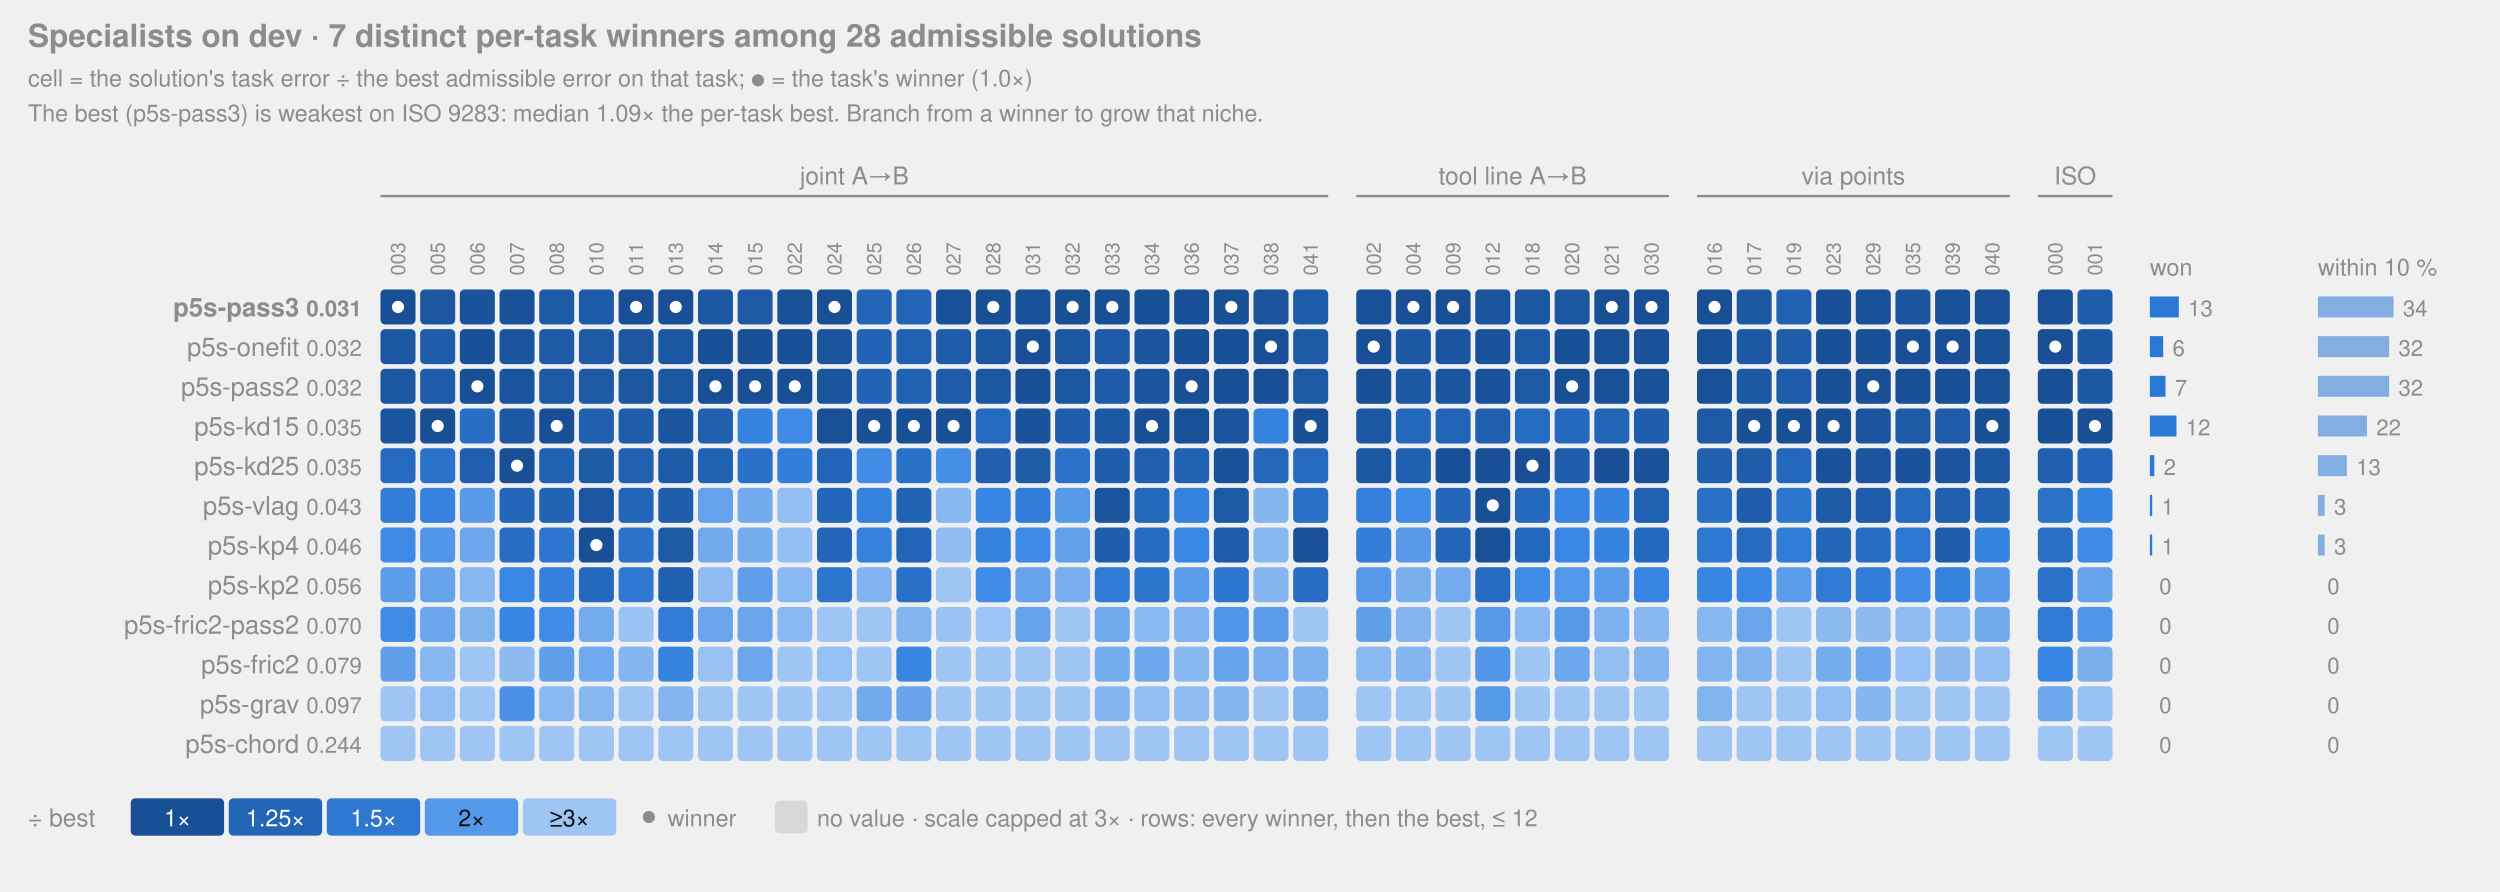
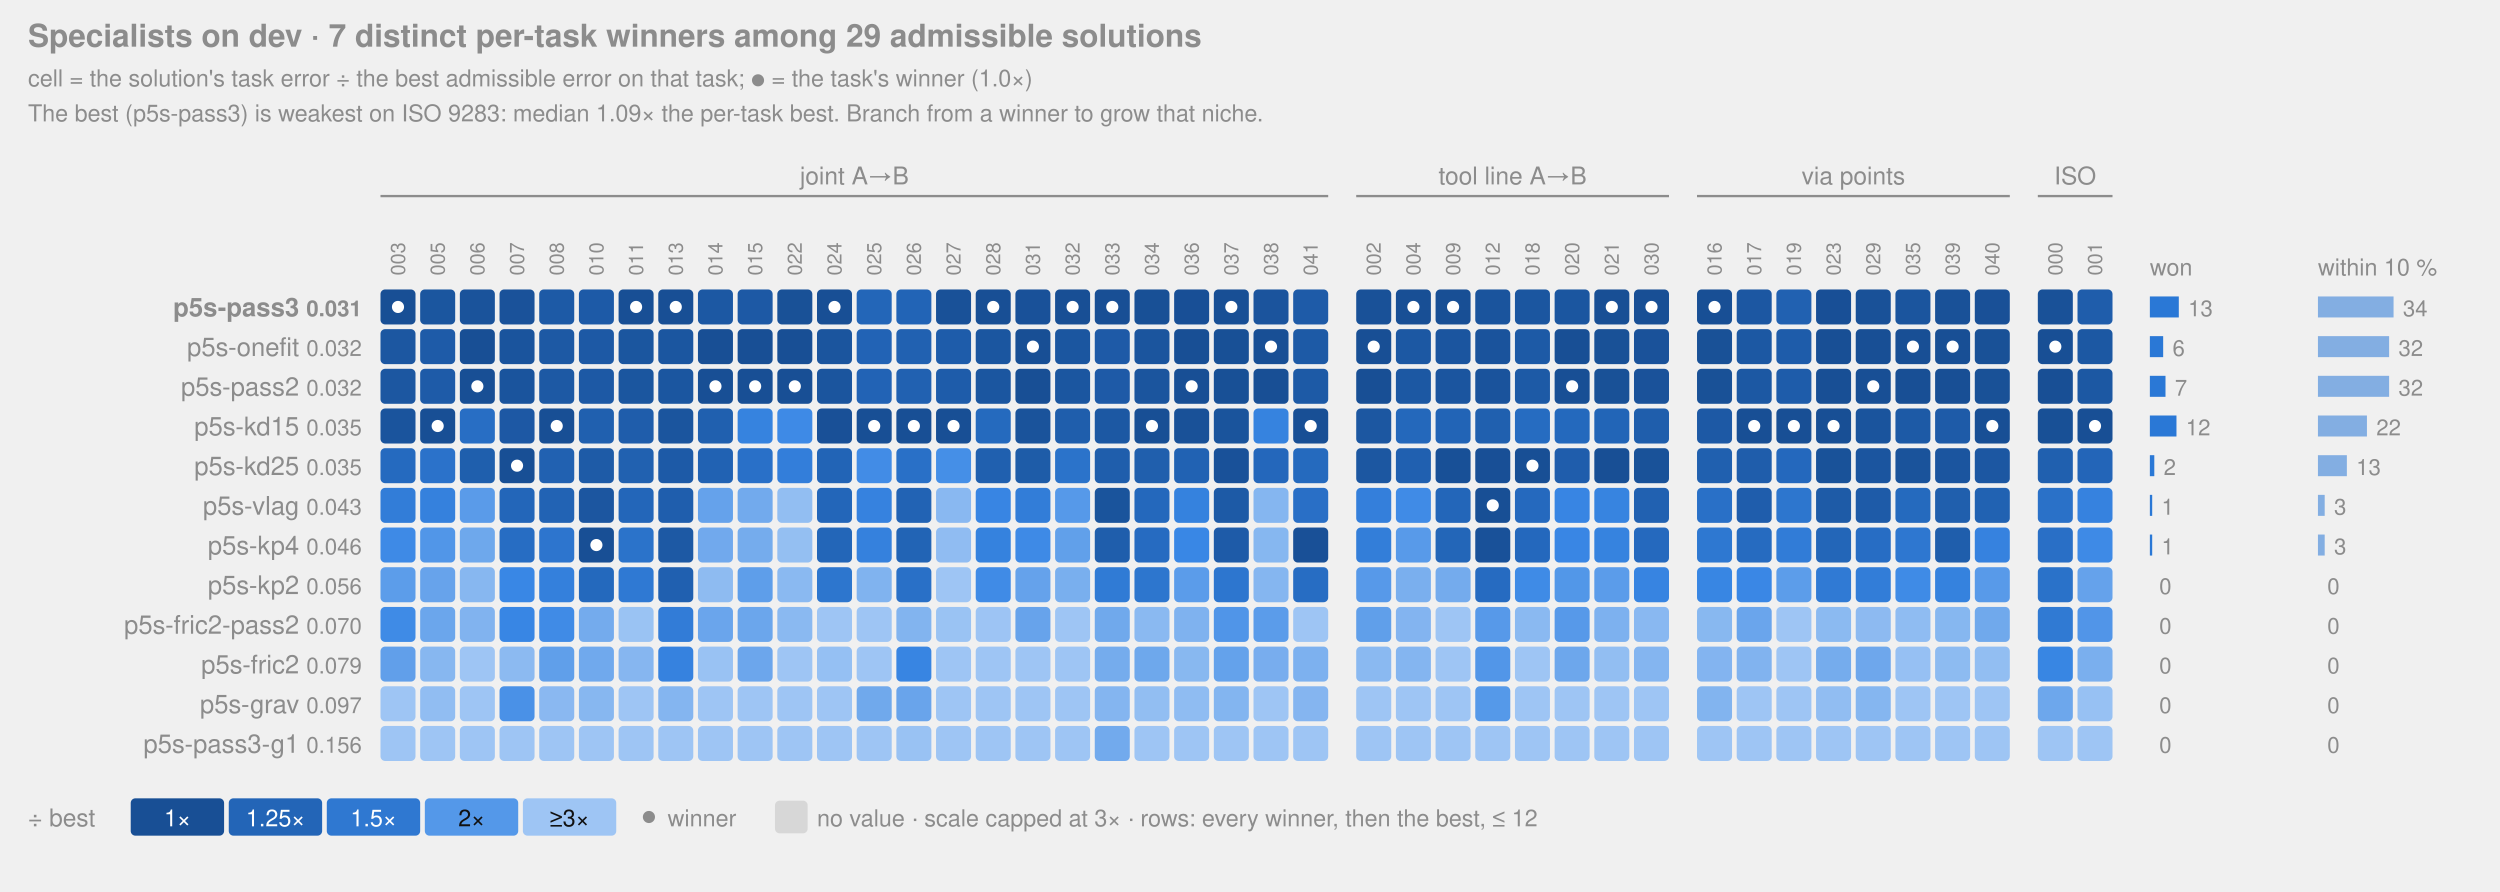
- <svg xmlns="http://www.w3.org/2000/svg" width="1071" height="382" viewBox="0 0 1071 382" font-family="system-ui, -apple-system, 'Segoe UI', Helvetica, Arial, sans-serif" font-size="11" fill="#8c8c8c" role="img" aria-label="Specialists on dev · 7 distinct per-task winners among 28 admissible solutions">
-   <text x="12.0" y="20.0" font-size="13.5" font-weight="600">Specialists on dev · 7 distinct per-task winners among 28 admissible solutions</text>
+ <svg xmlns="http://www.w3.org/2000/svg" width="1071" height="382" viewBox="0 0 1071 382" font-family="system-ui, -apple-system, 'Segoe UI', Helvetica, Arial, sans-serif" font-size="11" fill="#8c8c8c" role="img" aria-label="Specialists on dev · 7 distinct per-task winners among 29 admissible solutions">
+   <text x="12.0" y="20.0" font-size="13.5" font-weight="600">Specialists on dev · 7 distinct per-task winners among 29 admissible solutions</text>
  <text x="12.0" y="37.0" font-size="10">cell = the solution's task error ÷ the best admissible error on that task; ● = the task's winner (1.0×)</text>
  <text x="12.0" y="52.0" font-size="10">The best (p5s-pass3) is weakest on ISO 9283: median 1.09× the per-task best. Branch from a winner to grow that niche.</text>
  <line x1="163.0" x2="569.0" y1="84.0" y2="84.0" stroke="#8c8c8c" stroke-width="1" />
  <text x="366.0" y="79.0" font-size="10.5" text-anchor="middle">joint A→B</text>
  <line x1="581.0" x2="715.0" y1="84.0" y2="84.0" stroke="#8c8c8c" stroke-width="1" />
  <text x="648.0" y="79.0" font-size="10.5" text-anchor="middle">tool line A→B</text>
  <line x1="727.0" x2="861.0" y1="84.0" y2="84.0" stroke="#8c8c8c" stroke-width="1" />
  <text x="794.0" y="79.0" font-size="10.5" text-anchor="middle">via points</text>
  <line x1="873.0" x2="905.0" y1="84.0" y2="84.0" stroke="#8c8c8c" stroke-width="1" />
  <text x="889.0" y="79.0" font-size="10.5" text-anchor="middle">ISO</text>
  <g transform="translate(173.5 118.0) rotate(-90)">
    <text x="0" y="0" font-size="8.5">003</text>
  </g>
  <g transform="translate(190.5 118.0) rotate(-90)">
    <text x="0" y="0" font-size="8.5">005</text>
  </g>
  <g transform="translate(207.5 118.0) rotate(-90)">
    <text x="0" y="0" font-size="8.5">006</text>
  </g>
  <g transform="translate(224.5 118.0) rotate(-90)">
    <text x="0" y="0" font-size="8.5">007</text>
  </g>
  <g transform="translate(241.5 118.0) rotate(-90)">
    <text x="0" y="0" font-size="8.5">008</text>
  </g>
  <g transform="translate(258.5 118.0) rotate(-90)">
    <text x="0" y="0" font-size="8.5">010</text>
  </g>
  <g transform="translate(275.5 118.0) rotate(-90)">
    <text x="0" y="0" font-size="8.5">011</text>
  </g>
  <g transform="translate(292.5 118.0) rotate(-90)">
    <text x="0" y="0" font-size="8.5">013</text>
  </g>
  <g transform="translate(309.5 118.0) rotate(-90)">
    <text x="0" y="0" font-size="8.5">014</text>
  </g>
  <g transform="translate(326.5 118.0) rotate(-90)">
    <text x="0" y="0" font-size="8.5">015</text>
  </g>
  <g transform="translate(343.5 118.0) rotate(-90)">
    <text x="0" y="0" font-size="8.5">022</text>
  </g>
  <g transform="translate(360.5 118.0) rotate(-90)">
    <text x="0" y="0" font-size="8.5">024</text>
  </g>
  <g transform="translate(377.5 118.0) rotate(-90)">
    <text x="0" y="0" font-size="8.5">025</text>
  </g>
  <g transform="translate(394.5 118.0) rotate(-90)">
    <text x="0" y="0" font-size="8.5">026</text>
  </g>
  <g transform="translate(411.5 118.0) rotate(-90)">
    <text x="0" y="0" font-size="8.5">027</text>
  </g>
  <g transform="translate(428.5 118.0) rotate(-90)">
    <text x="0" y="0" font-size="8.5">028</text>
  </g>
  <g transform="translate(445.5 118.0) rotate(-90)">
    <text x="0" y="0" font-size="8.5">031</text>
  </g>
  <g transform="translate(462.5 118.0) rotate(-90)">
    <text x="0" y="0" font-size="8.5">032</text>
  </g>
  <g transform="translate(479.5 118.0) rotate(-90)">
    <text x="0" y="0" font-size="8.5">033</text>
  </g>
  <g transform="translate(496.5 118.0) rotate(-90)">
    <text x="0" y="0" font-size="8.5">034</text>
  </g>
  <g transform="translate(513.5 118.0) rotate(-90)">
    <text x="0" y="0" font-size="8.5">036</text>
  </g>
  <g transform="translate(530.5 118.0) rotate(-90)">
    <text x="0" y="0" font-size="8.5">037</text>
  </g>
  <g transform="translate(547.5 118.0) rotate(-90)">
    <text x="0" y="0" font-size="8.5">038</text>
  </g>
  <g transform="translate(564.5 118.0) rotate(-90)">
    <text x="0" y="0" font-size="8.5">041</text>
  </g>
  <g transform="translate(591.5 118.0) rotate(-90)">
    <text x="0" y="0" font-size="8.5">002</text>
  </g>
  <g transform="translate(608.5 118.0) rotate(-90)">
    <text x="0" y="0" font-size="8.5">004</text>
  </g>
  <g transform="translate(625.5 118.0) rotate(-90)">
    <text x="0" y="0" font-size="8.5">009</text>
  </g>
  <g transform="translate(642.5 118.0) rotate(-90)">
    <text x="0" y="0" font-size="8.5">012</text>
  </g>
  <g transform="translate(659.5 118.0) rotate(-90)">
    <text x="0" y="0" font-size="8.5">018</text>
  </g>
  <g transform="translate(676.5 118.0) rotate(-90)">
    <text x="0" y="0" font-size="8.5">020</text>
  </g>
  <g transform="translate(693.5 118.0) rotate(-90)">
    <text x="0" y="0" font-size="8.5">021</text>
  </g>
  <g transform="translate(710.5 118.0) rotate(-90)">
    <text x="0" y="0" font-size="8.5">030</text>
  </g>
  <g transform="translate(737.5 118.0) rotate(-90)">
    <text x="0" y="0" font-size="8.5">016</text>
  </g>
  <g transform="translate(754.5 118.0) rotate(-90)">
    <text x="0" y="0" font-size="8.5">017</text>
  </g>
  <g transform="translate(771.5 118.0) rotate(-90)">
    <text x="0" y="0" font-size="8.5">019</text>
  </g>
  <g transform="translate(788.5 118.0) rotate(-90)">
    <text x="0" y="0" font-size="8.5">023</text>
  </g>
  <g transform="translate(805.5 118.0) rotate(-90)">
    <text x="0" y="0" font-size="8.5">029</text>
  </g>
  <g transform="translate(822.5 118.0) rotate(-90)">
    <text x="0" y="0" font-size="8.5">035</text>
  </g>
  <g transform="translate(839.5 118.0) rotate(-90)">
    <text x="0" y="0" font-size="8.5">039</text>
  </g>
  <g transform="translate(856.5 118.0) rotate(-90)">
    <text x="0" y="0" font-size="8.5">040</text>
  </g>
  <g transform="translate(883.5 118.0) rotate(-90)">
    <text x="0" y="0" font-size="8.5">000</text>
  </g>
  <g transform="translate(900.5 118.0) rotate(-90)">
    <text x="0" y="0" font-size="8.5">001</text>
  </g>
  <text x="921.0" y="118.0" font-size="10">won</text>
  <text x="993.0" y="118.0" font-size="10">within 10 %</text>
  <text x="155.0" y="135.5" text-anchor="end" font-weight="600">p5s-pass3 <tspan font-size="9.5">0.031</tspan>
  </text>
  <g>
    <rect x="163" y="124" width="15" height="15" rx="2" fill="#184f95" />
    <circle cx="170.5" cy="131.5" r="2.6" fill="#ffffff" />
  </g>
  <rect x="180" y="124" width="15" height="15" rx="2" fill="#1b569f" />
  <rect x="197" y="124" width="15" height="15" rx="2" fill="#1a539b" />
  <rect x="214" y="124" width="15" height="15" rx="2" fill="#1a529a" />
  <rect x="231" y="124" width="15" height="15" rx="2" fill="#1d5aa6" />
  <rect x="248" y="124" width="15" height="15" rx="2" fill="#1d5aa7" />
  <g>
    <rect x="265" y="124" width="15" height="15" rx="2" fill="#184f95" />
    <circle cx="272.5" cy="131.5" r="2.6" fill="#ffffff" />
  </g>
  <g>
    <rect x="282" y="124" width="15" height="15" rx="2" fill="#184f95" />
    <circle cx="289.5" cy="131.5" r="2.6" fill="#ffffff" />
  </g>
  <rect x="299" y="124" width="15" height="15" rx="2" fill="#1c58a3" />
  <rect x="316" y="124" width="15" height="15" rx="2" fill="#1d59a5" />
  <rect x="333" y="124" width="15" height="15" rx="2" fill="#195197" />
  <g>
    <rect x="350" y="124" width="15" height="15" rx="2" fill="#184f95" />
    <circle cx="357.5" cy="131.5" r="2.6" fill="#ffffff" />
  </g>
  <rect x="367" y="124" width="15" height="15" rx="2" fill="#2366b8" />
  <rect x="384" y="124" width="15" height="15" rx="2" fill="#2264b6" />
  <rect x="401" y="124" width="15" height="15" rx="2" fill="#195198" />
  <g>
    <rect x="418" y="124" width="15" height="15" rx="2" fill="#184f95" />
    <circle cx="425.5" cy="131.5" r="2.6" fill="#ffffff" />
  </g>
  <rect x="435" y="124" width="15" height="15" rx="2" fill="#195199" />
  <g>
    <rect x="452" y="124" width="15" height="15" rx="2" fill="#184f95" />
    <circle cx="459.5" cy="131.5" r="2.6" fill="#ffffff" />
  </g>
  <g>
    <rect x="469" y="124" width="15" height="15" rx="2" fill="#184f95" />
    <circle cx="476.5" cy="131.5" r="2.6" fill="#ffffff" />
  </g>
  <rect x="486" y="124" width="15" height="15" rx="2" fill="#185096" />
  <rect x="503" y="124" width="15" height="15" rx="2" fill="#184f96" />
  <g>
    <rect x="520" y="124" width="15" height="15" rx="2" fill="#184f95" />
    <circle cx="527.5" cy="131.5" r="2.6" fill="#ffffff" />
  </g>
  <rect x="537" y="124" width="15" height="15" rx="2" fill="#1b549d" />
  <rect x="554" y="124" width="15" height="15" rx="2" fill="#1e5ba8" />
  <rect x="581" y="124" width="15" height="15" rx="2" fill="#195198" />
  <g>
    <rect x="598" y="124" width="15" height="15" rx="2" fill="#184f95" />
    <circle cx="605.5" cy="131.5" r="2.6" fill="#ffffff" />
  </g>
  <g>
    <rect x="615" y="124" width="15" height="15" rx="2" fill="#184f95" />
    <circle cx="622.5" cy="131.5" r="2.6" fill="#ffffff" />
  </g>
  <rect x="632" y="124" width="15" height="15" rx="2" fill="#1a549d" />
  <rect x="649" y="124" width="15" height="15" rx="2" fill="#1b56a0" />
  <rect x="666" y="124" width="15" height="15" rx="2" fill="#1b56a0" />
  <g>
    <rect x="683" y="124" width="15" height="15" rx="2" fill="#184f95" />
    <circle cx="690.5" cy="131.5" r="2.6" fill="#ffffff" />
  </g>
  <g>
    <rect x="700" y="124" width="15" height="15" rx="2" fill="#184f95" />
    <circle cx="707.5" cy="131.5" r="2.6" fill="#ffffff" />
  </g>
  <g>
    <rect x="727" y="124" width="15" height="15" rx="2" fill="#184f95" />
    <circle cx="734.5" cy="131.5" r="2.6" fill="#ffffff" />
  </g>
  <rect x="744" y="124" width="15" height="15" rx="2" fill="#1c57a2" />
  <rect x="761" y="124" width="15" height="15" rx="2" fill="#2161b1" />
  <rect x="778" y="124" width="15" height="15" rx="2" fill="#184f96" />
  <rect x="795" y="124" width="15" height="15" rx="2" fill="#195198" />
  <rect x="812" y="124" width="15" height="15" rx="2" fill="#1b559e" />
  <rect x="829" y="124" width="15" height="15" rx="2" fill="#195198" />
  <rect x="846" y="124" width="15" height="15" rx="2" fill="#195097" />
  <rect x="873" y="124" width="15" height="15" rx="2" fill="#195198" />
  <rect x="890" y="124" width="15" height="15" rx="2" fill="#1f5dab" />
  <rect x="921" y="127" width="12.4" height="9" fill="#2a78d6" fill-opacity="1" />
  <text x="937.4" y="135.5" font-size="9.5">13</text>
  <rect x="993" y="127" width="32.4" height="9" fill="#2a78d6" fill-opacity="0.55" />
  <text x="1029.4" y="135.5" font-size="9.5">34</text>
  <text x="155.0" y="152.5" text-anchor="end">p5s-onefit <tspan font-size="9.5">0.032</tspan>
  </text>
  <rect x="163" y="141" width="15" height="15" rx="2" fill="#1c57a1" />
  <rect x="180" y="141" width="15" height="15" rx="2" fill="#1e5ba8" />
  <rect x="197" y="141" width="15" height="15" rx="2" fill="#184f95" />
  <rect x="214" y="141" width="15" height="15" rx="2" fill="#1a549d" />
  <rect x="231" y="141" width="15" height="15" rx="2" fill="#1d59a4" />
  <rect x="248" y="141" width="15" height="15" rx="2" fill="#1d59a5" />
  <rect x="265" y="141" width="15" height="15" rx="2" fill="#1b569f" />
  <rect x="282" y="141" width="15" height="15" rx="2" fill="#1b56a0" />
  <rect x="299" y="141" width="15" height="15" rx="2" fill="#184f95" />
  <rect x="316" y="141" width="15" height="15" rx="2" fill="#184f95" />
  <rect x="333" y="141" width="15" height="15" rx="2" fill="#184f95" />
  <rect x="350" y="141" width="15" height="15" rx="2" fill="#1b559e" />
  <rect x="367" y="141" width="15" height="15" rx="2" fill="#2263b5" />
  <rect x="384" y="141" width="15" height="15" rx="2" fill="#2161b1" />
  <rect x="401" y="141" width="15" height="15" rx="2" fill="#1e5caa" />
  <rect x="418" y="141" width="15" height="15" rx="2" fill="#1b56a0" />
  <g>
    <rect x="435" y="141" width="15" height="15" rx="2" fill="#184f95" />
    <circle cx="442.5" cy="148.5" r="2.6" fill="#ffffff" />
  </g>
  <rect x="452" y="141" width="15" height="15" rx="2" fill="#1b56a0" />
  <rect x="469" y="141" width="15" height="15" rx="2" fill="#1e5aa7" />
  <rect x="486" y="141" width="15" height="15" rx="2" fill="#1b559e" />
  <rect x="503" y="141" width="15" height="15" rx="2" fill="#184f95" />
  <rect x="520" y="141" width="15" height="15" rx="2" fill="#185096" />
  <g>
    <rect x="537" y="141" width="15" height="15" rx="2" fill="#184f95" />
    <circle cx="544.5" cy="148.5" r="2.6" fill="#ffffff" />
  </g>
  <rect x="554" y="141" width="15" height="15" rx="2" fill="#1d5aa6" />
  <g>
    <rect x="581" y="141" width="15" height="15" rx="2" fill="#184f95" />
    <circle cx="588.5" cy="148.5" r="2.6" fill="#ffffff" />
  </g>
  <rect x="598" y="141" width="15" height="15" rx="2" fill="#1c58a3" />
  <rect x="615" y="141" width="15" height="15" rx="2" fill="#1b559f" />
  <rect x="632" y="141" width="15" height="15" rx="2" fill="#1a539c" />
  <rect x="649" y="141" width="15" height="15" rx="2" fill="#1d5aa6" />
  <rect x="666" y="141" width="15" height="15" rx="2" fill="#184f95" />
  <rect x="683" y="141" width="15" height="15" rx="2" fill="#195197" />
  <rect x="700" y="141" width="15" height="15" rx="2" fill="#1a529a" />
  <rect x="727" y="141" width="15" height="15" rx="2" fill="#195197" />
  <rect x="744" y="141" width="15" height="15" rx="2" fill="#1c58a3" />
  <rect x="761" y="141" width="15" height="15" rx="2" fill="#1e5caa" />
  <rect x="778" y="141" width="15" height="15" rx="2" fill="#184f95" />
  <rect x="795" y="141" width="15" height="15" rx="2" fill="#184f95" />
  <g>
    <rect x="812" y="141" width="15" height="15" rx="2" fill="#184f95" />
    <circle cx="819.5" cy="148.5" r="2.6" fill="#ffffff" />
  </g>
  <g>
    <rect x="829" y="141" width="15" height="15" rx="2" fill="#184f95" />
    <circle cx="836.5" cy="148.5" r="2.6" fill="#ffffff" />
  </g>
  <rect x="846" y="141" width="15" height="15" rx="2" fill="#195197" />
  <g>
    <rect x="873" y="141" width="15" height="15" rx="2" fill="#184f95" />
    <circle cx="880.5" cy="148.5" r="2.6" fill="#ffffff" />
  </g>
  <rect x="890" y="141" width="15" height="15" rx="2" fill="#1c58a3" />
  <rect x="921" y="144" width="5.7" height="9" fill="#2a78d6" fill-opacity="1" />
  <text x="930.7" y="152.5" font-size="9.5">6</text>
  <rect x="993" y="144" width="30.5" height="9" fill="#2a78d6" fill-opacity="0.55" />
  <text x="1027.5" y="152.5" font-size="9.5">32</text>
  <text x="155.0" y="169.5" text-anchor="end">p5s-pass2 <tspan font-size="9.5">0.032</tspan>
  </text>
  <rect x="163" y="158" width="15" height="15" rx="2" fill="#1c57a1" />
  <rect x="180" y="158" width="15" height="15" rx="2" fill="#1e5ba8" />
  <g>
    <rect x="197" y="158" width="15" height="15" rx="2" fill="#184f95" />
    <circle cx="204.5" cy="165.5" r="2.6" fill="#ffffff" />
  </g>
  <rect x="214" y="158" width="15" height="15" rx="2" fill="#1a549d" />
  <rect x="231" y="158" width="15" height="15" rx="2" fill="#1d59a4" />
  <rect x="248" y="158" width="15" height="15" rx="2" fill="#1d59a5" />
  <rect x="265" y="158" width="15" height="15" rx="2" fill="#1b569f" />
  <rect x="282" y="158" width="15" height="15" rx="2" fill="#1b56a0" />
  <g>
    <rect x="299" y="158" width="15" height="15" rx="2" fill="#184f95" />
    <circle cx="306.5" cy="165.5" r="2.6" fill="#ffffff" />
  </g>
  <g>
    <rect x="316" y="158" width="15" height="15" rx="2" fill="#184f95" />
    <circle cx="323.5" cy="165.5" r="2.6" fill="#ffffff" />
  </g>
  <g>
    <rect x="333" y="158" width="15" height="15" rx="2" fill="#184f95" />
    <circle cx="340.5" cy="165.5" r="2.6" fill="#ffffff" />
  </g>
  <rect x="350" y="158" width="15" height="15" rx="2" fill="#1b559e" />
  <rect x="367" y="158" width="15" height="15" rx="2" fill="#2263b5" />
  <rect x="384" y="158" width="15" height="15" rx="2" fill="#2161b1" />
  <rect x="401" y="158" width="15" height="15" rx="2" fill="#1e5caa" />
  <rect x="418" y="158" width="15" height="15" rx="2" fill="#1b56a0" />
  <rect x="435" y="158" width="15" height="15" rx="2" fill="#184f95" />
  <rect x="452" y="158" width="15" height="15" rx="2" fill="#1b56a0" />
  <rect x="469" y="158" width="15" height="15" rx="2" fill="#1e5aa7" />
  <rect x="486" y="158" width="15" height="15" rx="2" fill="#1b559e" />
  <g>
    <rect x="503" y="158" width="15" height="15" rx="2" fill="#184f95" />
    <circle cx="510.5" cy="165.5" r="2.6" fill="#ffffff" />
  </g>
  <rect x="520" y="158" width="15" height="15" rx="2" fill="#185096" />
  <rect x="537" y="158" width="15" height="15" rx="2" fill="#184f95" />
  <rect x="554" y="158" width="15" height="15" rx="2" fill="#1d5aa6" />
  <rect x="581" y="158" width="15" height="15" rx="2" fill="#184f95" />
  <rect x="598" y="158" width="15" height="15" rx="2" fill="#1c58a3" />
  <rect x="615" y="158" width="15" height="15" rx="2" fill="#1b559f" />
  <rect x="632" y="158" width="15" height="15" rx="2" fill="#1a539c" />
  <rect x="649" y="158" width="15" height="15" rx="2" fill="#1d5aa6" />
  <g>
    <rect x="666" y="158" width="15" height="15" rx="2" fill="#184f95" />
    <circle cx="673.5" cy="165.5" r="2.6" fill="#ffffff" />
  </g>
  <rect x="683" y="158" width="15" height="15" rx="2" fill="#195197" />
  <rect x="700" y="158" width="15" height="15" rx="2" fill="#1a529a" />
  <rect x="727" y="158" width="15" height="15" rx="2" fill="#195197" />
  <rect x="744" y="158" width="15" height="15" rx="2" fill="#1c58a3" />
  <rect x="761" y="158" width="15" height="15" rx="2" fill="#1e5caa" />
  <rect x="778" y="158" width="15" height="15" rx="2" fill="#184f95" />
  <g>
    <rect x="795" y="158" width="15" height="15" rx="2" fill="#184f95" />
    <circle cx="802.5" cy="165.5" r="2.6" fill="#ffffff" />
  </g>
  <rect x="812" y="158" width="15" height="15" rx="2" fill="#184f95" />
  <rect x="829" y="158" width="15" height="15" rx="2" fill="#184f95" />
  <rect x="846" y="158" width="15" height="15" rx="2" fill="#195197" />
  <rect x="873" y="158" width="15" height="15" rx="2" fill="#184f95" />
  <rect x="890" y="158" width="15" height="15" rx="2" fill="#1c58a3" />
  <rect x="921" y="161" width="6.7" height="9" fill="#2a78d6" fill-opacity="1" />
  <text x="931.7" y="169.5" font-size="9.5">7</text>
  <rect x="993" y="161" width="30.5" height="9" fill="#2a78d6" fill-opacity="0.55" />
  <text x="1027.5" y="169.5" font-size="9.5">32</text>
  <text x="155.0" y="186.5" text-anchor="end">p5s-kd15 <tspan font-size="9.5">0.035</tspan>
  </text>
  <rect x="163" y="175" width="15" height="15" rx="2" fill="#1a549d" />
  <g>
    <rect x="180" y="175" width="15" height="15" rx="2" fill="#184f95" />
    <circle cx="187.5" cy="182.5" r="2.6" fill="#ffffff" />
  </g>
  <rect x="197" y="175" width="15" height="15" rx="2" fill="#286ec4" />
  <rect x="214" y="175" width="15" height="15" rx="2" fill="#1d58a4" />
  <g>
    <rect x="231" y="175" width="15" height="15" rx="2" fill="#184f95" />
    <circle cx="238.5" cy="182.5" r="2.6" fill="#ffffff" />
  </g>
  <rect x="248" y="175" width="15" height="15" rx="2" fill="#2060af" />
  <rect x="265" y="175" width="15" height="15" rx="2" fill="#1f5dab" />
  <rect x="282" y="175" width="15" height="15" rx="2" fill="#1b559e" />
  <rect x="299" y="175" width="15" height="15" rx="2" fill="#2060af" />
  <rect x="316" y="175" width="15" height="15" rx="2" fill="#3683df" />
  <rect x="333" y="175" width="15" height="15" rx="2" fill="#3e8ae6" />
  <rect x="350" y="175" width="15" height="15" rx="2" fill="#195097" />
  <g>
    <rect x="367" y="175" width="15" height="15" rx="2" fill="#184f95" />
    <circle cx="374.5" cy="182.5" r="2.6" fill="#ffffff" />
  </g>
  <g>
    <rect x="384" y="175" width="15" height="15" rx="2" fill="#184f95" />
    <circle cx="391.5" cy="182.5" r="2.6" fill="#ffffff" />
  </g>
  <g>
    <rect x="401" y="175" width="15" height="15" rx="2" fill="#184f95" />
    <circle cx="408.5" cy="182.5" r="2.6" fill="#ffffff" />
  </g>
  <rect x="418" y="175" width="15" height="15" rx="2" fill="#256abe" />
  <rect x="435" y="175" width="15" height="15" rx="2" fill="#1a539b" />
  <rect x="452" y="175" width="15" height="15" rx="2" fill="#1f5eac" />
  <rect x="469" y="175" width="15" height="15" rx="2" fill="#1c58a3" />
  <g>
    <rect x="486" y="175" width="15" height="15" rx="2" fill="#184f95" />
    <circle cx="493.5" cy="182.5" r="2.6" fill="#ffffff" />
  </g>
  <rect x="503" y="175" width="15" height="15" rx="2" fill="#195198" />
  <rect x="520" y="175" width="15" height="15" rx="2" fill="#1a549c" />
  <rect x="537" y="175" width="15" height="15" rx="2" fill="#3683df" />
  <g>
    <rect x="554" y="175" width="15" height="15" rx="2" fill="#184f95" />
    <circle cx="561.5" cy="182.5" r="2.6" fill="#ffffff" />
  </g>
  <rect x="581" y="175" width="15" height="15" rx="2" fill="#1c57a1" />
  <rect x="598" y="175" width="15" height="15" rx="2" fill="#2468bb" />
  <rect x="615" y="175" width="15" height="15" rx="2" fill="#2264b6" />
  <rect x="632" y="175" width="15" height="15" rx="2" fill="#2060af" />
  <rect x="649" y="175" width="15" height="15" rx="2" fill="#266cc1" />
  <rect x="666" y="175" width="15" height="15" rx="2" fill="#2469bd" />
  <rect x="683" y="175" width="15" height="15" rx="2" fill="#2265b7" />
  <rect x="700" y="175" width="15" height="15" rx="2" fill="#1f5eac" />
  <rect x="727" y="175" width="15" height="15" rx="2" fill="#1d59a5" />
  <g>
    <rect x="744" y="175" width="15" height="15" rx="2" fill="#184f95" />
    <circle cx="751.5" cy="182.5" r="2.6" fill="#ffffff" />
  </g>
  <g>
    <rect x="761" y="175" width="15" height="15" rx="2" fill="#184f95" />
    <circle cx="768.5" cy="182.5" r="2.6" fill="#ffffff" />
  </g>
  <g>
    <rect x="778" y="175" width="15" height="15" rx="2" fill="#184f95" />
    <circle cx="785.5" cy="182.5" r="2.6" fill="#ffffff" />
  </g>
  <rect x="795" y="175" width="15" height="15" rx="2" fill="#1a549d" />
  <rect x="812" y="175" width="15" height="15" rx="2" fill="#1d5aa6" />
  <rect x="829" y="175" width="15" height="15" rx="2" fill="#1e5ba8" />
  <g>
    <rect x="846" y="175" width="15" height="15" rx="2" fill="#184f95" />
    <circle cx="853.5" cy="182.5" r="2.6" fill="#ffffff" />
  </g>
  <rect x="873" y="175" width="15" height="15" rx="2" fill="#185096" />
  <g>
    <rect x="890" y="175" width="15" height="15" rx="2" fill="#184f95" />
    <circle cx="897.5" cy="182.5" r="2.6" fill="#ffffff" />
  </g>
  <rect x="921" y="178" width="11.4" height="9" fill="#2a78d6" fill-opacity="1" />
  <text x="936.4" y="186.5" font-size="9.5">12</text>
  <rect x="993" y="178" width="21.0" height="9" fill="#2a78d6" fill-opacity="0.55" />
  <text x="1018.0" y="186.5" font-size="9.5">22</text>
  <text x="155.0" y="203.5" text-anchor="end">p5s-kd25 <tspan font-size="9.5">0.035</tspan>
  </text>
  <rect x="163" y="192" width="15" height="15" rx="2" fill="#256abf" />
  <rect x="180" y="192" width="15" height="15" rx="2" fill="#2b72ca" />
  <rect x="197" y="192" width="15" height="15" rx="2" fill="#1f5fad" />
  <g>
    <rect x="214" y="192" width="15" height="15" rx="2" fill="#184f95" />
    <circle cx="221.5" cy="199.5" r="2.6" fill="#ffffff" />
  </g>
  <rect x="231" y="192" width="15" height="15" rx="2" fill="#2161b1" />
  <rect x="248" y="192" width="15" height="15" rx="2" fill="#1e5ba7" />
  <rect x="265" y="192" width="15" height="15" rx="2" fill="#2161b0" />
  <rect x="282" y="192" width="15" height="15" rx="2" fill="#1d5aa7" />
  <rect x="299" y="192" width="15" height="15" rx="2" fill="#2162b3" />
  <rect x="316" y="192" width="15" height="15" rx="2" fill="#2970c8" />
  <rect x="333" y="192" width="15" height="15" rx="2" fill="#337eda" />
  <rect x="350" y="192" width="15" height="15" rx="2" fill="#2264b6" />
  <rect x="367" y="192" width="15" height="15" rx="2" fill="#428ce6" />
  <rect x="384" y="192" width="15" height="15" rx="2" fill="#2970c7" />
  <rect x="401" y="192" width="15" height="15" rx="2" fill="#458fe7" />
  <rect x="418" y="192" width="15" height="15" rx="2" fill="#2060af" />
  <rect x="435" y="192" width="15" height="15" rx="2" fill="#1e5ca8" />
  <rect x="452" y="192" width="15" height="15" rx="2" fill="#2b73ca" />
  <rect x="469" y="192" width="15" height="15" rx="2" fill="#1f5eac" />
  <rect x="486" y="192" width="15" height="15" rx="2" fill="#205fad" />
  <rect x="503" y="192" width="15" height="15" rx="2" fill="#2162b3" />
  <rect x="520" y="192" width="15" height="15" rx="2" fill="#195199" />
  <rect x="537" y="192" width="15" height="15" rx="2" fill="#2467bb" />
  <rect x="554" y="192" width="15" height="15" rx="2" fill="#256abe" />
  <rect x="581" y="192" width="15" height="15" rx="2" fill="#1c57a1" />
  <rect x="598" y="192" width="15" height="15" rx="2" fill="#2060b0" />
  <rect x="615" y="192" width="15" height="15" rx="2" fill="#185097" />
  <rect x="632" y="192" width="15" height="15" rx="2" fill="#184f96" />
  <g>
    <rect x="649" y="192" width="15" height="15" rx="2" fill="#184f95" />
    <circle cx="656.5" cy="199.5" r="2.6" fill="#ffffff" />
  </g>
  <rect x="666" y="192" width="15" height="15" rx="2" fill="#1f5dac" />
  <rect x="683" y="192" width="15" height="15" rx="2" fill="#184f95" />
  <rect x="700" y="192" width="15" height="15" rx="2" fill="#195299" />
  <rect x="727" y="192" width="15" height="15" rx="2" fill="#2060af" />
  <rect x="744" y="192" width="15" height="15" rx="2" fill="#1f5dab" />
  <rect x="761" y="192" width="15" height="15" rx="2" fill="#2468bd" />
  <rect x="778" y="192" width="15" height="15" rx="2" fill="#195299" />
  <rect x="795" y="192" width="15" height="15" rx="2" fill="#1b559f" />
  <rect x="812" y="192" width="15" height="15" rx="2" fill="#1a539b" />
  <rect x="829" y="192" width="15" height="15" rx="2" fill="#1b559f" />
  <rect x="846" y="192" width="15" height="15" rx="2" fill="#1c57a2" />
  <rect x="873" y="192" width="15" height="15" rx="2" fill="#2060af" />
  <rect x="890" y="192" width="15" height="15" rx="2" fill="#2365b8" />
  <rect x="921" y="195" width="1.9" height="9" fill="#2a78d6" fill-opacity="1" />
  <text x="926.9" y="203.5" font-size="9.5">2</text>
  <rect x="993" y="195" width="12.4" height="9" fill="#2a78d6" fill-opacity="0.55" />
  <text x="1009.4" y="203.5" font-size="9.5">13</text>
  <text x="155.0" y="220.5" text-anchor="end">p5s-vlag <tspan font-size="9.5">0.043</tspan>
  </text>
  <rect x="163" y="209" width="15" height="15" rx="2" fill="#327dd8" />
  <rect x="180" y="209" width="15" height="15" rx="2" fill="#3581dd" />
  <rect x="197" y="209" width="15" height="15" rx="2" fill="#5a9be9" />
  <rect x="214" y="209" width="15" height="15" rx="2" fill="#2366b9" />
  <rect x="231" y="209" width="15" height="15" rx="2" fill="#2263b4" />
  <rect x="248" y="209" width="15" height="15" rx="2" fill="#1c56a0" />
  <rect x="265" y="209" width="15" height="15" rx="2" fill="#2366b9" />
  <rect x="282" y="209" width="15" height="15" rx="2" fill="#1f5ead" />
  <rect x="299" y="209" width="15" height="15" rx="2" fill="#65a2eb" />
  <rect x="316" y="209" width="15" height="15" rx="2" fill="#72aaed" />
  <rect x="333" y="209" width="15" height="15" rx="2" fill="#92bef2" />
  <rect x="350" y="209" width="15" height="15" rx="2" fill="#2366b9" />
  <rect x="367" y="209" width="15" height="15" rx="2" fill="#3682df" />
  <rect x="384" y="209" width="15" height="15" rx="2" fill="#2263b4" />
  <rect x="401" y="209" width="15" height="15" rx="2" fill="#89b8f1" />
  <rect x="418" y="209" width="15" height="15" rx="2" fill="#3885e3" />
  <rect x="435" y="209" width="15" height="15" rx="2" fill="#327dd8" />
  <rect x="452" y="209" width="15" height="15" rx="2" fill="#5699e9" />
  <rect x="469" y="209" width="15" height="15" rx="2" fill="#1a549c" />
  <rect x="486" y="209" width="15" height="15" rx="2" fill="#2468bc" />
  <rect x="503" y="209" width="15" height="15" rx="2" fill="#3582de" />
  <rect x="520" y="209" width="15" height="15" rx="2" fill="#1d5aa6" />
  <rect x="537" y="209" width="15" height="15" rx="2" fill="#85b6f0" />
  <rect x="554" y="209" width="15" height="15" rx="2" fill="#296fc6" />
  <rect x="581" y="209" width="15" height="15" rx="2" fill="#347fdb" />
  <rect x="598" y="209" width="15" height="15" rx="2" fill="#408be6" />
  <rect x="615" y="209" width="15" height="15" rx="2" fill="#2366b9" />
  <g>
    <rect x="632" y="209" width="15" height="15" rx="2" fill="#184f95" />
    <circle cx="639.5" cy="216.5" r="2.6" fill="#ffffff" />
  </g>
  <rect x="649" y="209" width="15" height="15" rx="2" fill="#2569be" />
  <rect x="666" y="209" width="15" height="15" rx="2" fill="#3885e3" />
  <rect x="683" y="209" width="15" height="15" rx="2" fill="#3784e0" />
  <rect x="700" y="209" width="15" height="15" rx="2" fill="#2161b1" />
  <rect x="727" y="209" width="15" height="15" rx="2" fill="#2970c7" />
  <rect x="744" y="209" width="15" height="15" rx="2" fill="#1f5dac" />
  <rect x="761" y="209" width="15" height="15" rx="2" fill="#2d76ce" />
  <rect x="778" y="209" width="15" height="15" rx="2" fill="#1e5ba7" />
  <rect x="795" y="209" width="15" height="15" rx="2" fill="#1e5ba8" />
  <rect x="812" y="209" width="15" height="15" rx="2" fill="#256abe" />
  <rect x="829" y="209" width="15" height="15" rx="2" fill="#205fad" />
  <rect x="846" y="209" width="15" height="15" rx="2" fill="#2162b2" />
  <rect x="873" y="209" width="15" height="15" rx="2" fill="#2a71c8" />
  <rect x="890" y="209" width="15" height="15" rx="2" fill="#3682df" />
  <rect x="921" y="212" width="1.0" height="9" fill="#2a78d6" fill-opacity="1" />
  <text x="926.0" y="220.5" font-size="9.5">1</text>
  <rect x="993" y="212" width="2.9" height="9" fill="#2a78d6" fill-opacity="0.55" />
  <text x="999.9" y="220.5" font-size="9.5">3</text>
  <text x="155.0" y="237.5" text-anchor="end">p5s-kp4 <tspan font-size="9.5">0.046</tspan>
  </text>
  <rect x="163" y="226" width="15" height="15" rx="2" fill="#3e8ae6" />
  <rect x="180" y="226" width="15" height="15" rx="2" fill="#5196e8" />
  <rect x="197" y="226" width="15" height="15" rx="2" fill="#6ea8ec" />
  <rect x="214" y="226" width="15" height="15" rx="2" fill="#276dc3" />
  <rect x="231" y="226" width="15" height="15" rx="2" fill="#2d75ce" />
  <g>
    <rect x="248" y="226" width="15" height="15" rx="2" fill="#184f95" />
    <circle cx="255.5" cy="233.5" r="2.6" fill="#ffffff" />
  </g>
  <rect x="265" y="226" width="15" height="15" rx="2" fill="#2b73ca" />
  <rect x="282" y="226" width="15" height="15" rx="2" fill="#1d59a4" />
  <rect x="299" y="226" width="15" height="15" rx="2" fill="#71a9ed" />
  <rect x="316" y="226" width="15" height="15" rx="2" fill="#75aced" />
  <rect x="333" y="226" width="15" height="15" rx="2" fill="#94bff2" />
  <rect x="350" y="226" width="15" height="15" rx="2" fill="#2366b8" />
  <rect x="367" y="226" width="15" height="15" rx="2" fill="#3581dd" />
  <rect x="384" y="226" width="15" height="15" rx="2" fill="#2264b5" />
  <rect x="401" y="226" width="15" height="15" rx="2" fill="#90bcf2" />
  <rect x="418" y="226" width="15" height="15" rx="2" fill="#3582de" />
  <rect x="435" y="226" width="15" height="15" rx="2" fill="#3e8ae6" />
  <rect x="452" y="226" width="15" height="15" rx="2" fill="#61a0ea" />
  <rect x="469" y="226" width="15" height="15" rx="2" fill="#1f5eac" />
  <rect x="486" y="226" width="15" height="15" rx="2" fill="#266bc1" />
  <rect x="503" y="226" width="15" height="15" rx="2" fill="#3987e5" />
  <rect x="520" y="226" width="15" height="15" rx="2" fill="#1e5ba8" />
  <rect x="537" y="226" width="15" height="15" rx="2" fill="#86b7f0" />
  <rect x="554" y="226" width="15" height="15" rx="2" fill="#195097" />
  <rect x="581" y="226" width="15" height="15" rx="2" fill="#337ed9" />
  <rect x="598" y="226" width="15" height="15" rx="2" fill="#589ae9" />
  <rect x="615" y="226" width="15" height="15" rx="2" fill="#2366b8" />
  <rect x="632" y="226" width="15" height="15" rx="2" fill="#195199" />
  <rect x="649" y="226" width="15" height="15" rx="2" fill="#2468bd" />
  <rect x="666" y="226" width="15" height="15" rx="2" fill="#3986e4" />
  <rect x="683" y="226" width="15" height="15" rx="2" fill="#3683df" />
  <rect x="700" y="226" width="15" height="15" rx="2" fill="#2569be" />
  <rect x="727" y="226" width="15" height="15" rx="2" fill="#2e78d1" />
  <rect x="744" y="226" width="15" height="15" rx="2" fill="#266bc0" />
  <rect x="761" y="226" width="15" height="15" rx="2" fill="#317cd7" />
  <rect x="778" y="226" width="15" height="15" rx="2" fill="#2366b8" />
  <rect x="795" y="226" width="15" height="15" rx="2" fill="#276dc4" />
  <rect x="812" y="226" width="15" height="15" rx="2" fill="#2e77d0" />
  <rect x="829" y="226" width="15" height="15" rx="2" fill="#1f5eac" />
  <rect x="846" y="226" width="15" height="15" rx="2" fill="#3682df" />
  <rect x="873" y="226" width="15" height="15" rx="2" fill="#296fc6" />
  <rect x="890" y="226" width="15" height="15" rx="2" fill="#3e8ae6" />
  <rect x="921" y="229" width="1.0" height="9" fill="#2a78d6" fill-opacity="1" />
  <text x="926.0" y="237.5" font-size="9.5">1</text>
  <rect x="993" y="229" width="2.9" height="9" fill="#2a78d6" fill-opacity="0.55" />
  <text x="999.9" y="237.5" font-size="9.5">3</text>
  <text x="155.0" y="254.5" text-anchor="end">p5s-kp2 <tspan font-size="9.5">0.056</tspan>
  </text>
  <rect x="163" y="243" width="15" height="15" rx="2" fill="#5c9dea" />
  <rect x="180" y="243" width="15" height="15" rx="2" fill="#67a3eb" />
  <rect x="197" y="243" width="15" height="15" rx="2" fill="#87b7f0" />
  <rect x="214" y="243" width="15" height="15" rx="2" fill="#3987e5" />
  <rect x="231" y="243" width="15" height="15" rx="2" fill="#3480dc" />
  <rect x="248" y="243" width="15" height="15" rx="2" fill="#2469bd" />
  <rect x="265" y="243" width="15" height="15" rx="2" fill="#2f79d3" />
  <rect x="282" y="243" width="15" height="15" rx="2" fill="#2060b0" />
  <rect x="299" y="243" width="15" height="15" rx="2" fill="#8ebbf1" />
  <rect x="316" y="243" width="15" height="15" rx="2" fill="#5e9eea" />
  <rect x="333" y="243" width="15" height="15" rx="2" fill="#8ab9f1" />
  <rect x="350" y="243" width="15" height="15" rx="2" fill="#2d76ce" />
  <rect x="367" y="243" width="15" height="15" rx="2" fill="#80b3ef" />
  <rect x="384" y="243" width="15" height="15" rx="2" fill="#2970c7" />
  <rect x="401" y="243" width="15" height="15" rx="2" fill="#9ec5f4" />
  <rect x="418" y="243" width="15" height="15" rx="2" fill="#408be6" />
  <rect x="435" y="243" width="15" height="15" rx="2" fill="#65a2eb" />
  <rect x="452" y="243" width="15" height="15" rx="2" fill="#79afee" />
  <rect x="469" y="243" width="15" height="15" rx="2" fill="#307bd5" />
  <rect x="486" y="243" width="15" height="15" rx="2" fill="#2d76ce" />
  <rect x="503" y="243" width="15" height="15" rx="2" fill="#5b9cea" />
  <rect x="520" y="243" width="15" height="15" rx="2" fill="#2d76cf" />
  <rect x="537" y="243" width="15" height="15" rx="2" fill="#85b6f0" />
  <rect x="554" y="243" width="15" height="15" rx="2" fill="#276dc3" />
  <rect x="581" y="243" width="15" height="15" rx="2" fill="#5799e9" />
  <rect x="598" y="243" width="15" height="15" rx="2" fill="#7aafee" />
  <rect x="615" y="243" width="15" height="15" rx="2" fill="#74abed" />
  <rect x="632" y="243" width="15" height="15" rx="2" fill="#266bc1" />
  <rect x="649" y="243" width="15" height="15" rx="2" fill="#3f8be6" />
  <rect x="666" y="243" width="15" height="15" rx="2" fill="#5297e8" />
  <rect x="683" y="243" width="15" height="15" rx="2" fill="#5b9cea" />
  <rect x="700" y="243" width="15" height="15" rx="2" fill="#3784e1" />
  <rect x="727" y="243" width="15" height="15" rx="2" fill="#3886e3" />
  <rect x="744" y="243" width="15" height="15" rx="2" fill="#3a87e5" />
  <rect x="761" y="243" width="15" height="15" rx="2" fill="#5c9dea" />
  <rect x="778" y="243" width="15" height="15" rx="2" fill="#307ad4" />
  <rect x="795" y="243" width="15" height="15" rx="2" fill="#327dd8" />
  <rect x="812" y="243" width="15" height="15" rx="2" fill="#3f8be6" />
  <rect x="829" y="243" width="15" height="15" rx="2" fill="#3582de" />
  <rect x="846" y="243" width="15" height="15" rx="2" fill="#589ae9" />
  <rect x="873" y="243" width="15" height="15" rx="2" fill="#2a72c9" />
  <rect x="890" y="243" width="15" height="15" rx="2" fill="#65a2eb" />
  <text x="925.0" y="254.5" font-size="9.5">0</text>
  <text x="997.0" y="254.5" font-size="9.5">0</text>
  <text x="155.0" y="271.5" text-anchor="end">p5s-fric2-pass2 <tspan font-size="9.5">0.070</tspan>
  </text>
  <rect x="163" y="260" width="15" height="15" rx="2" fill="#3f8be6" />
  <rect x="180" y="260" width="15" height="15" rx="2" fill="#6ba6ec" />
  <rect x="197" y="260" width="15" height="15" rx="2" fill="#81b3ef" />
  <rect x="214" y="260" width="15" height="15" rx="2" fill="#3886e4" />
  <rect x="231" y="260" width="15" height="15" rx="2" fill="#408be6" />
  <rect x="248" y="260" width="15" height="15" rx="2" fill="#74abed" />
  <rect x="265" y="260" width="15" height="15" rx="2" fill="#9ac3f3" />
  <rect x="282" y="260" width="15" height="15" rx="2" fill="#327cd7" />
  <rect x="299" y="260" width="15" height="15" rx="2" fill="#6aa5ec" />
  <rect x="316" y="260" width="15" height="15" rx="2" fill="#6ba6ec" />
  <rect x="333" y="260" width="15" height="15" rx="2" fill="#8ab9f1" />
  <rect x="350" y="260" width="15" height="15" rx="2" fill="#9ec5f4" />
  <rect x="367" y="260" width="15" height="15" rx="2" fill="#9ec5f4" />
  <rect x="384" y="260" width="15" height="15" rx="2" fill="#82b4ef" />
  <rect x="401" y="260" width="15" height="15" rx="2" fill="#9ac3f3" />
  <rect x="418" y="260" width="15" height="15" rx="2" fill="#9dc4f4" />
  <rect x="435" y="260" width="15" height="15" rx="2" fill="#67a3eb" />
  <rect x="452" y="260" width="15" height="15" rx="2" fill="#9ec5f4" />
  <rect x="469" y="260" width="15" height="15" rx="2" fill="#70a9ec" />
  <rect x="486" y="260" width="15" height="15" rx="2" fill="#8ab9f1" />
  <rect x="503" y="260" width="15" height="15" rx="2" fill="#7fb2ef" />
  <rect x="520" y="260" width="15" height="15" rx="2" fill="#5095e8" />
  <rect x="537" y="260" width="15" height="15" rx="2" fill="#5b9cea" />
  <rect x="554" y="260" width="15" height="15" rx="2" fill="#9ec5f4" />
  <rect x="581" y="260" width="15" height="15" rx="2" fill="#609fea" />
  <rect x="598" y="260" width="15" height="15" rx="2" fill="#83b4f0" />
  <rect x="615" y="260" width="15" height="15" rx="2" fill="#9ec5f4" />
  <rect x="632" y="260" width="15" height="15" rx="2" fill="#5799e9" />
  <rect x="649" y="260" width="15" height="15" rx="2" fill="#8ab9f1" />
  <rect x="666" y="260" width="15" height="15" rx="2" fill="#5799e9" />
  <rect x="683" y="260" width="15" height="15" rx="2" fill="#7db1ef" />
  <rect x="700" y="260" width="15" height="15" rx="2" fill="#89b8f1" />
  <rect x="727" y="260" width="15" height="15" rx="2" fill="#88b8f0" />
  <rect x="744" y="260" width="15" height="15" rx="2" fill="#6aa5ec" />
  <rect x="761" y="260" width="15" height="15" rx="2" fill="#9ec5f4" />
  <rect x="778" y="260" width="15" height="15" rx="2" fill="#8bbaf1" />
  <rect x="795" y="260" width="15" height="15" rx="2" fill="#8dbaf1" />
  <rect x="812" y="260" width="15" height="15" rx="2" fill="#8fbcf2" />
  <rect x="829" y="260" width="15" height="15" rx="2" fill="#86b7f0" />
  <rect x="846" y="260" width="15" height="15" rx="2" fill="#70a9ec" />
  <rect x="873" y="260" width="15" height="15" rx="2" fill="#307ad3" />
  <rect x="890" y="260" width="15" height="15" rx="2" fill="#5195e8" />
  <text x="925.0" y="271.5" font-size="9.5">0</text>
  <text x="997.0" y="271.5" font-size="9.5">0</text>
  <text x="155.0" y="288.5" text-anchor="end">p5s-fric2 <tspan font-size="9.5">0.079</tspan>
  </text>
  <rect x="163" y="277" width="15" height="15" rx="2" fill="#619fea" />
  <rect x="180" y="277" width="15" height="15" rx="2" fill="#87b7f0" />
  <rect x="197" y="277" width="15" height="15" rx="2" fill="#9ec5f4" />
  <rect x="214" y="277" width="15" height="15" rx="2" fill="#8cbaf1" />
  <rect x="231" y="277" width="15" height="15" rx="2" fill="#609fea" />
  <rect x="248" y="277" width="15" height="15" rx="2" fill="#70a9ed" />
  <rect x="265" y="277" width="15" height="15" rx="2" fill="#86b6f0" />
  <rect x="282" y="277" width="15" height="15" rx="2" fill="#3682df" />
  <rect x="299" y="277" width="15" height="15" rx="2" fill="#99c2f3" />
  <rect x="316" y="277" width="15" height="15" rx="2" fill="#6ca6ec" />
  <rect x="333" y="277" width="15" height="15" rx="2" fill="#9ec5f4" />
  <rect x="350" y="277" width="15" height="15" rx="2" fill="#95c0f3" />
  <rect x="367" y="277" width="15" height="15" rx="2" fill="#9ec5f4" />
  <rect x="384" y="277" width="15" height="15" rx="2" fill="#3885e2" />
  <rect x="401" y="277" width="15" height="15" rx="2" fill="#9ec5f4" />
  <rect x="418" y="277" width="15" height="15" rx="2" fill="#9ec5f4" />
  <rect x="435" y="277" width="15" height="15" rx="2" fill="#9ec5f4" />
  <rect x="452" y="277" width="15" height="15" rx="2" fill="#9ec5f4" />
  <rect x="469" y="277" width="15" height="15" rx="2" fill="#75aced" />
  <rect x="486" y="277" width="15" height="15" rx="2" fill="#6ea8ec" />
  <rect x="503" y="277" width="15" height="15" rx="2" fill="#88b8f0" />
  <rect x="520" y="277" width="15" height="15" rx="2" fill="#64a2eb" />
  <rect x="537" y="277" width="15" height="15" rx="2" fill="#78adee" />
  <rect x="554" y="277" width="15" height="15" rx="2" fill="#7db1ef" />
  <rect x="581" y="277" width="15" height="15" rx="2" fill="#8ab9f1" />
  <rect x="598" y="277" width="15" height="15" rx="2" fill="#84b5f0" />
  <rect x="615" y="277" width="15" height="15" rx="2" fill="#9ec5f4" />
  <rect x="632" y="277" width="15" height="15" rx="2" fill="#5296e8" />
  <rect x="649" y="277" width="15" height="15" rx="2" fill="#9ec5f4" />
  <rect x="666" y="277" width="15" height="15" rx="2" fill="#6da7ec" />
  <rect x="683" y="277" width="15" height="15" rx="2" fill="#92bef2" />
  <rect x="700" y="277" width="15" height="15" rx="2" fill="#84b5f0" />
  <rect x="727" y="277" width="15" height="15" rx="2" fill="#83b4f0" />
  <rect x="744" y="277" width="15" height="15" rx="2" fill="#81b3ef" />
  <rect x="761" y="277" width="15" height="15" rx="2" fill="#9ec5f4" />
  <rect x="778" y="277" width="15" height="15" rx="2" fill="#75aced" />
  <rect x="795" y="277" width="15" height="15" rx="2" fill="#6ea7ec" />
  <rect x="812" y="277" width="15" height="15" rx="2" fill="#96c0f3" />
  <rect x="829" y="277" width="15" height="15" rx="2" fill="#8dbbf1" />
  <rect x="846" y="277" width="15" height="15" rx="2" fill="#92bef2" />
  <rect x="873" y="277" width="15" height="15" rx="2" fill="#3886e3" />
  <rect x="890" y="277" width="15" height="15" rx="2" fill="#7aafee" />
  <text x="925.0" y="288.5" font-size="9.5">0</text>
  <text x="997.0" y="288.5" font-size="9.5">0</text>
  <text x="155.0" y="305.5" text-anchor="end">p5s-grav <tspan font-size="9.5">0.097</tspan>
  </text>
  <rect x="163" y="294" width="15" height="15" rx="2" fill="#9ec5f4" />
  <rect x="180" y="294" width="15" height="15" rx="2" fill="#91bdf2" />
  <rect x="197" y="294" width="15" height="15" rx="2" fill="#9ec5f4" />
  <rect x="214" y="294" width="15" height="15" rx="2" fill="#4a91e7" />
  <rect x="231" y="294" width="15" height="15" rx="2" fill="#8ab8f1" />
  <rect x="248" y="294" width="15" height="15" rx="2" fill="#87b7f0" />
  <rect x="265" y="294" width="15" height="15" rx="2" fill="#9ec5f4" />
  <rect x="282" y="294" width="15" height="15" rx="2" fill="#84b5f0" />
  <rect x="299" y="294" width="15" height="15" rx="2" fill="#9ec5f4" />
  <rect x="316" y="294" width="15" height="15" rx="2" fill="#9ec5f4" />
  <rect x="333" y="294" width="15" height="15" rx="2" fill="#9ec5f4" />
  <rect x="350" y="294" width="15" height="15" rx="2" fill="#9ec5f4" />
  <rect x="367" y="294" width="15" height="15" rx="2" fill="#70a9ec" />
  <rect x="384" y="294" width="15" height="15" rx="2" fill="#69a4eb" />
  <rect x="401" y="294" width="15" height="15" rx="2" fill="#9ec5f4" />
  <rect x="418" y="294" width="15" height="15" rx="2" fill="#9ec5f4" />
  <rect x="435" y="294" width="15" height="15" rx="2" fill="#9ec5f4" />
  <rect x="452" y="294" width="15" height="15" rx="2" fill="#9ec5f4" />
  <rect x="469" y="294" width="15" height="15" rx="2" fill="#84b5f0" />
  <rect x="486" y="294" width="15" height="15" rx="2" fill="#92bef2" />
  <rect x="503" y="294" width="15" height="15" rx="2" fill="#8fbcf2" />
  <rect x="520" y="294" width="15" height="15" rx="2" fill="#83b5f0" />
  <rect x="537" y="294" width="15" height="15" rx="2" fill="#9ec5f4" />
  <rect x="554" y="294" width="15" height="15" rx="2" fill="#85b5f0" />
  <rect x="581" y="294" width="15" height="15" rx="2" fill="#9ec5f4" />
  <rect x="598" y="294" width="15" height="15" rx="2" fill="#9ec5f4" />
  <rect x="615" y="294" width="15" height="15" rx="2" fill="#9ec5f4" />
  <rect x="632" y="294" width="15" height="15" rx="2" fill="#5599e9" />
  <rect x="649" y="294" width="15" height="15" rx="2" fill="#9ec5f4" />
  <rect x="666" y="294" width="15" height="15" rx="2" fill="#9ec5f4" />
  <rect x="683" y="294" width="15" height="15" rx="2" fill="#9ec5f4" />
  <rect x="700" y="294" width="15" height="15" rx="2" fill="#9ec5f4" />
  <rect x="727" y="294" width="15" height="15" rx="2" fill="#82b4ef" />
  <rect x="744" y="294" width="15" height="15" rx="2" fill="#9ec5f4" />
  <rect x="761" y="294" width="15" height="15" rx="2" fill="#9ec5f4" />
  <rect x="778" y="294" width="15" height="15" rx="2" fill="#91bdf2" />
  <rect x="795" y="294" width="15" height="15" rx="2" fill="#85b6f0" />
  <rect x="812" y="294" width="15" height="15" rx="2" fill="#9ec5f4" />
  <rect x="829" y="294" width="15" height="15" rx="2" fill="#9ec5f4" />
  <rect x="846" y="294" width="15" height="15" rx="2" fill="#9ec5f4" />
  <rect x="873" y="294" width="15" height="15" rx="2" fill="#6da7ec" />
  <rect x="890" y="294" width="15" height="15" rx="2" fill="#97c1f3" />
  <text x="925.0" y="305.5" font-size="9.5">0</text>
  <text x="997.0" y="305.5" font-size="9.5">0</text>
-   <text x="155.0" y="322.5" text-anchor="end">p5s-chord <tspan font-size="9.5">0.244</tspan>
+   <text x="155.0" y="322.5" text-anchor="end">p5s-pass3-g1 <tspan font-size="9.5">0.156</tspan>
  </text>
  <rect x="163" y="311" width="15" height="15" rx="2" fill="#9ec5f4" />
  <rect x="180" y="311" width="15" height="15" rx="2" fill="#9ec5f4" />
  <rect x="197" y="311" width="15" height="15" rx="2" fill="#9ec5f4" />
  <rect x="214" y="311" width="15" height="15" rx="2" fill="#9ec5f4" />
  <rect x="231" y="311" width="15" height="15" rx="2" fill="#9ec5f4" />
  <rect x="248" y="311" width="15" height="15" rx="2" fill="#9ec5f4" />
  <rect x="265" y="311" width="15" height="15" rx="2" fill="#9ec5f4" />
  <rect x="282" y="311" width="15" height="15" rx="2" fill="#9ec5f4" />
  <rect x="299" y="311" width="15" height="15" rx="2" fill="#9ec5f4" />
  <rect x="316" y="311" width="15" height="15" rx="2" fill="#9ec5f4" />
  <rect x="333" y="311" width="15" height="15" rx="2" fill="#9ec5f4" />
  <rect x="350" y="311" width="15" height="15" rx="2" fill="#9ec5f4" />
  <rect x="367" y="311" width="15" height="15" rx="2" fill="#9ec5f4" />
-   <rect x="384" y="311" width="15" height="15" rx="2" fill="#9ec5f4" />
+   <rect x="384" y="311" width="15" height="15" rx="2" fill="#99c2f3" />
  <rect x="401" y="311" width="15" height="15" rx="2" fill="#9ec5f4" />
  <rect x="418" y="311" width="15" height="15" rx="2" fill="#9ec5f4" />
  <rect x="435" y="311" width="15" height="15" rx="2" fill="#9ec5f4" />
  <rect x="452" y="311" width="15" height="15" rx="2" fill="#9ec5f4" />
-   <rect x="469" y="311" width="15" height="15" rx="2" fill="#9ec5f4" />
+   <rect x="469" y="311" width="15" height="15" rx="2" fill="#72aaed" />
  <rect x="486" y="311" width="15" height="15" rx="2" fill="#9ec5f4" />
  <rect x="503" y="311" width="15" height="15" rx="2" fill="#9ec5f4" />
  <rect x="520" y="311" width="15" height="15" rx="2" fill="#9ec5f4" />
  <rect x="537" y="311" width="15" height="15" rx="2" fill="#9ec5f4" />
  <rect x="554" y="311" width="15" height="15" rx="2" fill="#9ec5f4" />
  <rect x="581" y="311" width="15" height="15" rx="2" fill="#9ec5f4" />
  <rect x="598" y="311" width="15" height="15" rx="2" fill="#9ec5f4" />
  <rect x="615" y="311" width="15" height="15" rx="2" fill="#9ec5f4" />
  <rect x="632" y="311" width="15" height="15" rx="2" fill="#9ec5f4" />
  <rect x="649" y="311" width="15" height="15" rx="2" fill="#9ec5f4" />
  <rect x="666" y="311" width="15" height="15" rx="2" fill="#9ec5f4" />
  <rect x="683" y="311" width="15" height="15" rx="2" fill="#9ec5f4" />
  <rect x="700" y="311" width="15" height="15" rx="2" fill="#9ec5f4" />
  <rect x="727" y="311" width="15" height="15" rx="2" fill="#9ec5f4" />
  <rect x="744" y="311" width="15" height="15" rx="2" fill="#9ec5f4" />
  <rect x="761" y="311" width="15" height="15" rx="2" fill="#9ec5f4" />
  <rect x="778" y="311" width="15" height="15" rx="2" fill="#9ec5f4" />
  <rect x="795" y="311" width="15" height="15" rx="2" fill="#9ec5f4" />
  <rect x="812" y="311" width="15" height="15" rx="2" fill="#9ec5f4" />
  <rect x="829" y="311" width="15" height="15" rx="2" fill="#9ec5f4" />
  <rect x="846" y="311" width="15" height="15" rx="2" fill="#9ec5f4" />
  <rect x="873" y="311" width="15" height="15" rx="2" fill="#9ec5f4" />
  <rect x="890" y="311" width="15" height="15" rx="2" fill="#9ec5f4" />
  <text x="925.0" y="322.5" font-size="9.5">0</text>
  <text x="997.0" y="322.5" font-size="9.5">0</text>
  <text x="12.0" y="354.0" font-size="10.5">÷ best</text>
  <rect x="56.0" y="342.0" width="40" height="16" rx="2" fill="#184f95" />
  <text x="76.0" y="354.0" fill="#ffffff" font-size="10" text-anchor="middle">1×</text>
  <rect x="98.0" y="342.0" width="40" height="16" rx="2" fill="#2365b7" />
  <text x="118.0" y="354.0" fill="#ffffff" font-size="10" text-anchor="middle">1.25×</text>
  <rect x="140.0" y="342.0" width="40" height="16" rx="2" fill="#2f78d1" />
  <text x="160.0" y="354.0" fill="#ffffff" font-size="10" text-anchor="middle">1.5×</text>
  <rect x="182.0" y="342.0" width="40" height="16" rx="2" fill="#5498e9" />
  <text x="202.0" y="354.0" fill="#111111" font-size="10" text-anchor="middle">2×</text>
  <rect x="224.0" y="342.0" width="40" height="16" rx="2" fill="#9ec5f4" />
  <text x="244.0" y="354.0" fill="#111111" font-size="10" text-anchor="middle">≥3×</text>
  <circle cx="278.0" cy="350.0" r="2.6" fill="#8c8c8c" />
  <text x="286.0" y="354.0" font-size="10">winner</text>
  <rect x="332.0" y="343.0" width="14" height="14" rx="2" fill="#9e9e9e" fill-opacity="0.3" />
  <text x="350.0" y="354.0" font-size="10">no value · scale capped at 3× · rows: every winner, then the best, ≤ 12</text>
</svg>
